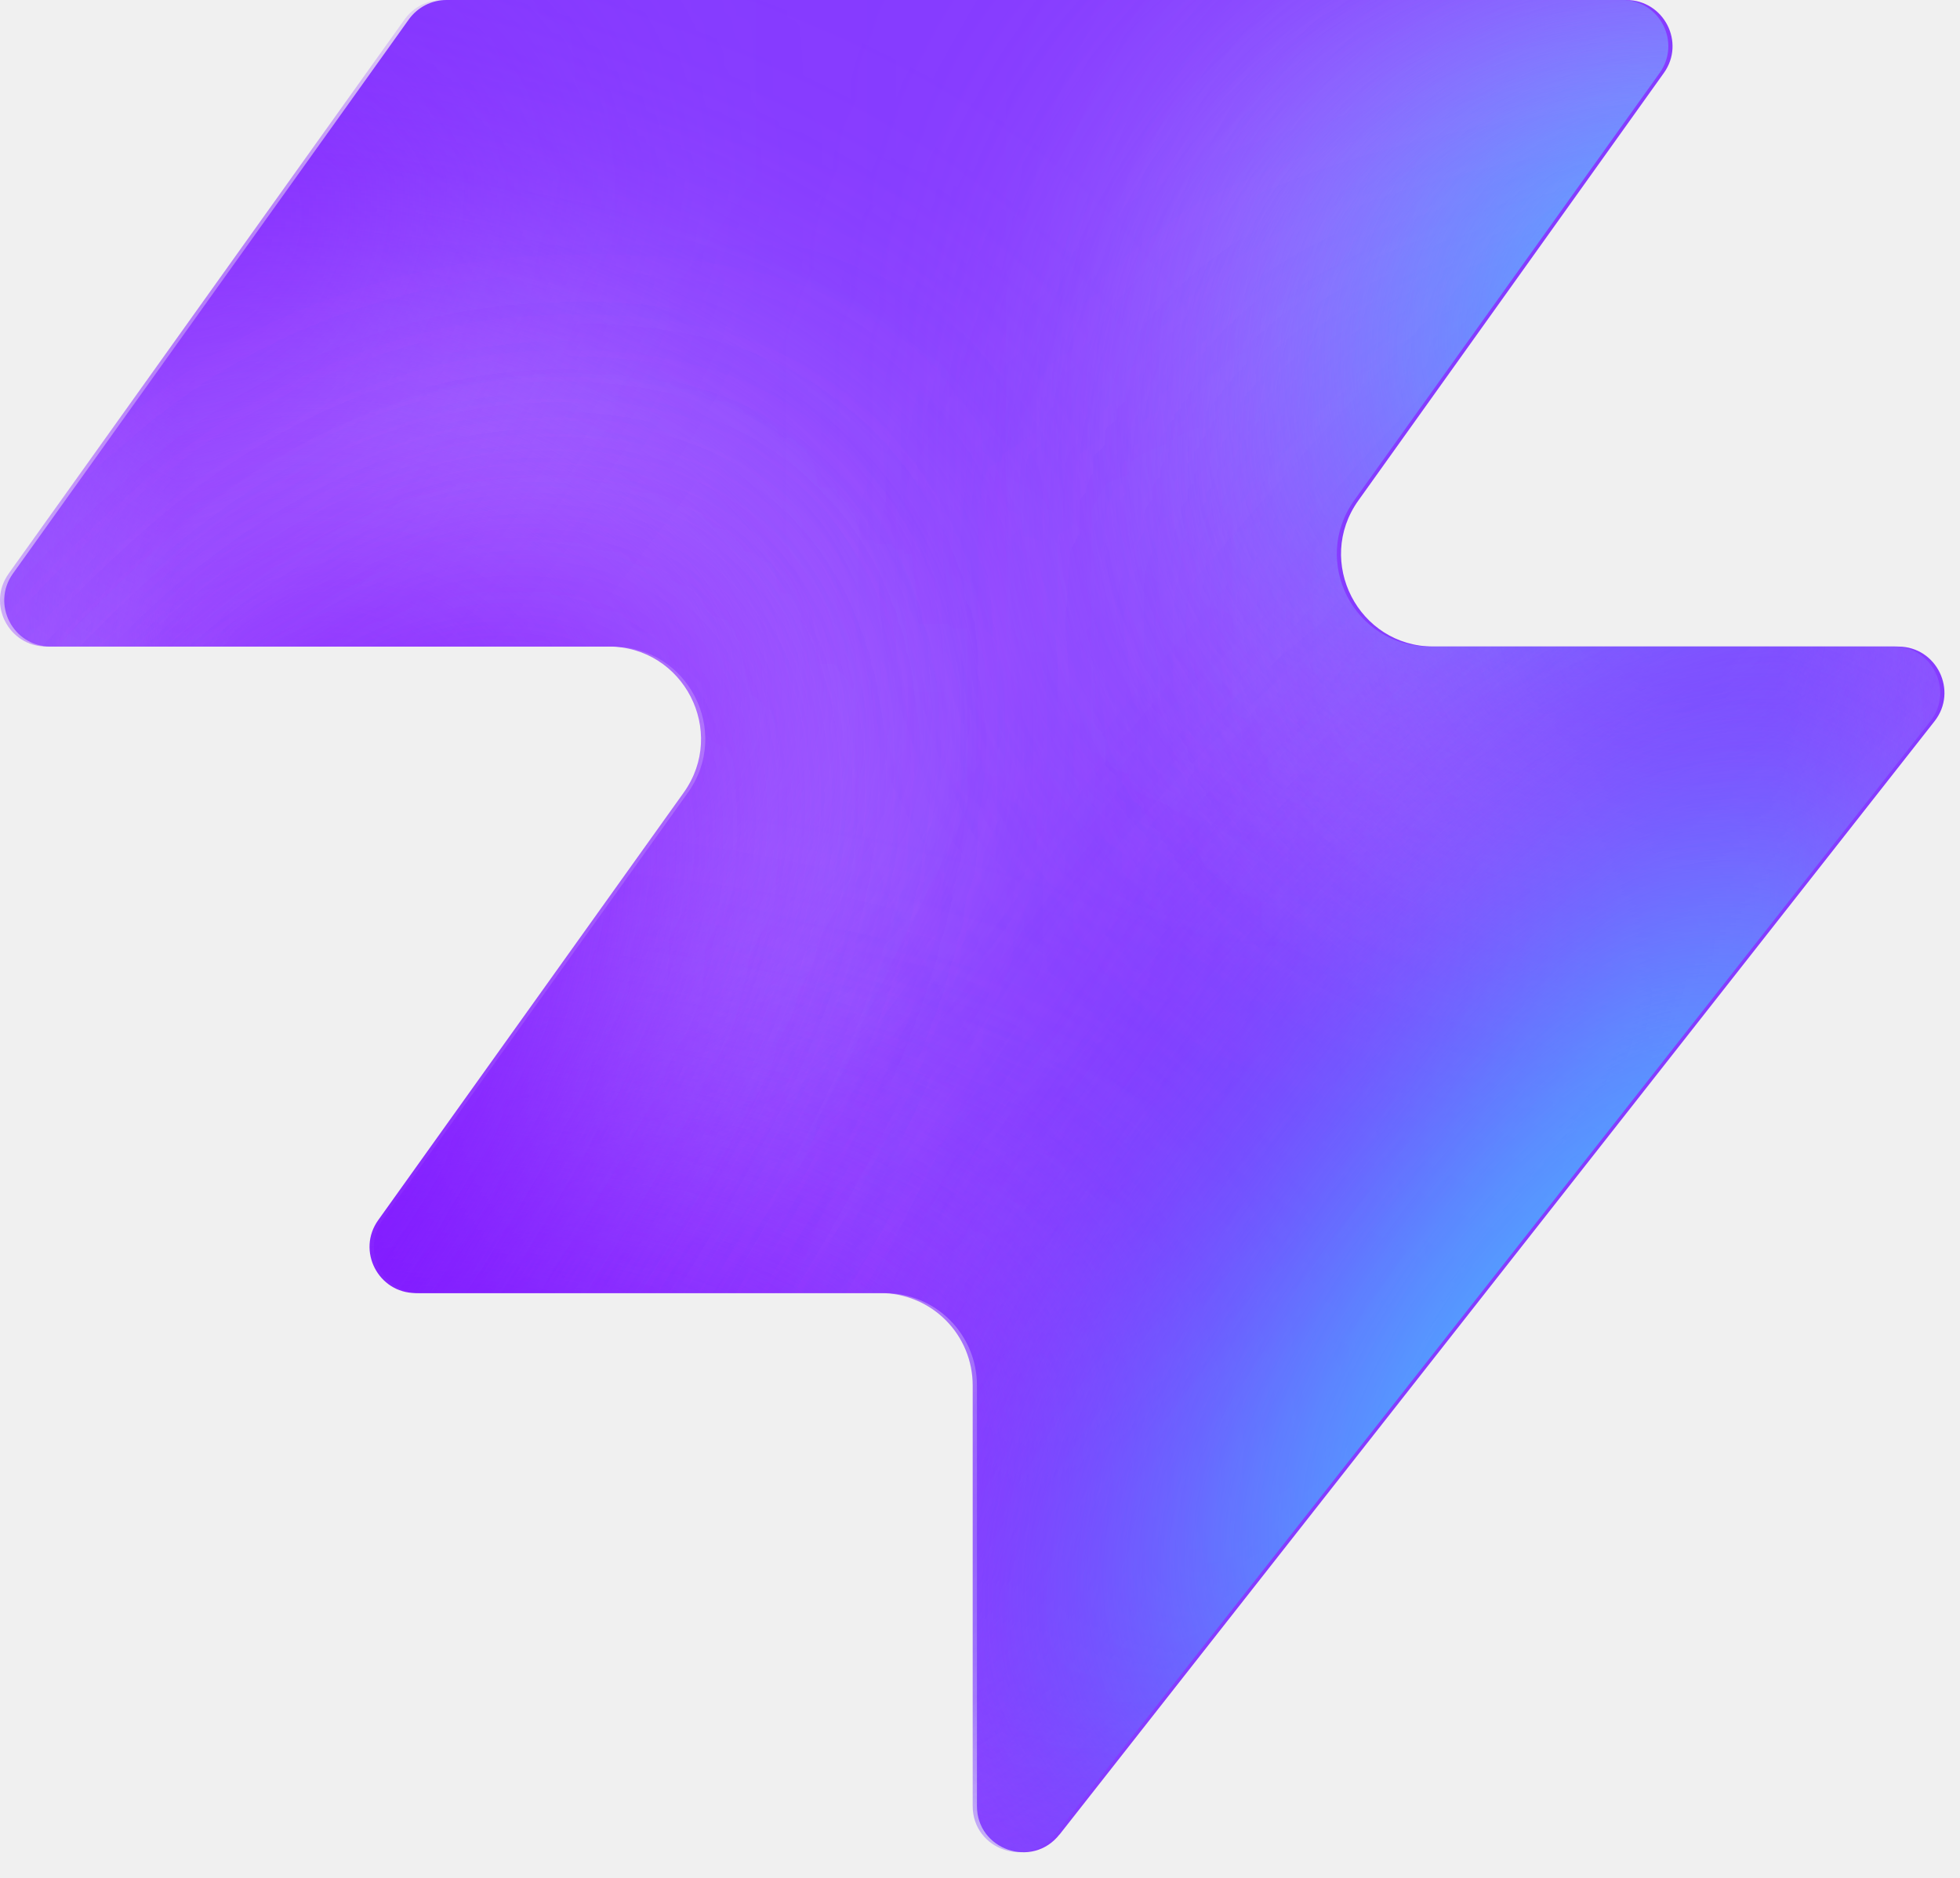
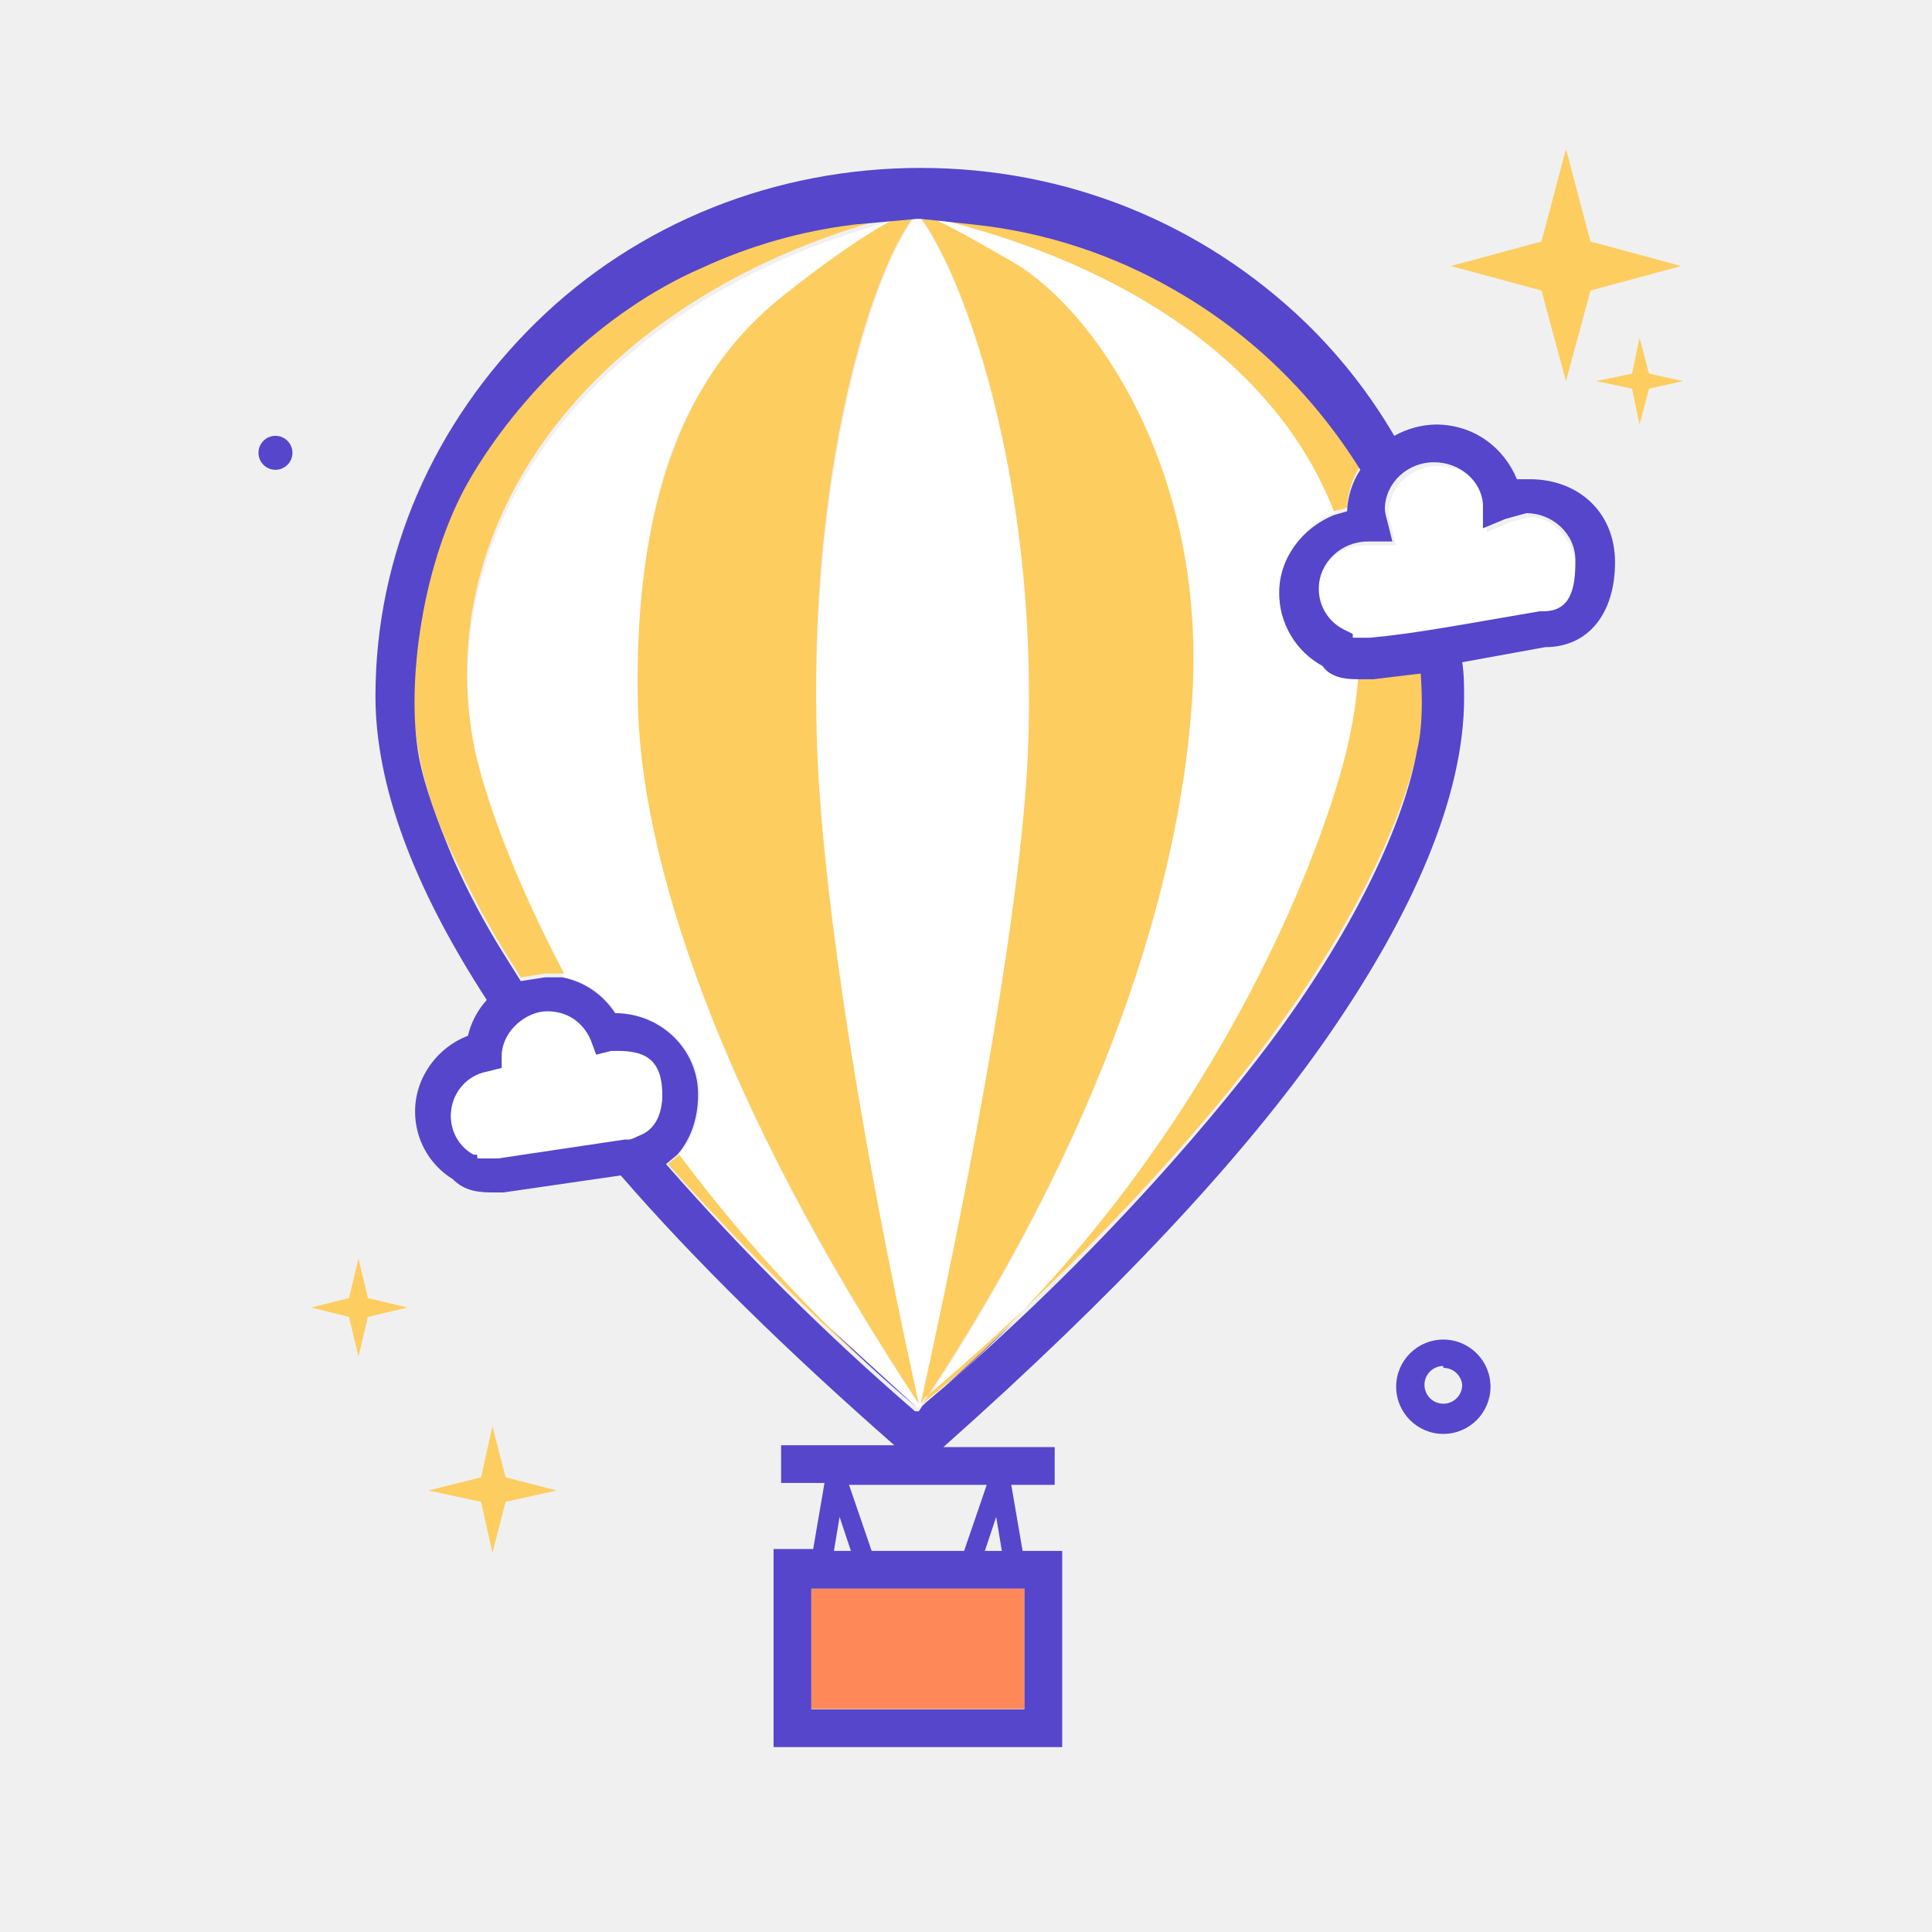
- <svg xmlns="http://www.w3.org/2000/svg" width="48" height="46" fill="none" viewBox="0 0 48 46">
-   <path fill="#863bff" d="M25.946 44.938c-.664.845-2.021.375-2.021-.698V33.937a2.26 2.26 0 0 0-2.262-2.262H10.287c-.92 0-1.456-1.04-.92-1.788l7.48-10.471c1.07-1.497 0-3.578-1.842-3.578H1.237c-.92 0-1.456-1.04-.92-1.788L10.013.474c.214-.297.556-.474.92-.474h28.894c.92 0 1.456 1.04.92 1.788l-7.48 10.471c-1.07 1.498 0 3.579 1.842 3.579h11.377c.943 0 1.473 1.088.89 1.83L25.947 44.94z" style="fill:#863bff;fill:color(display-p3 .525 .23 1);fill-opacity:1" />
-   <mask id="a" width="48" height="46" x="0" y="0" maskUnits="userSpaceOnUse" style="mask-type:alpha">
-     <path fill="#000" d="M25.842 44.938c-.664.844-2.021.375-2.021-.698V33.937a2.26 2.26 0 0 0-2.262-2.262H10.183c-.92 0-1.456-1.04-.92-1.788l7.48-10.471c1.07-1.498 0-3.579-1.842-3.579H1.133c-.92 0-1.456-1.04-.92-1.787L9.91.473c.214-.297.556-.474.92-.474h28.894c.92 0 1.456 1.04.92 1.788l-7.48 10.471c-1.07 1.498 0 3.578 1.842 3.578h11.377c.943 0 1.473 1.088.89 1.832L25.843 44.94z" style="fill:#000;fill-opacity:1" />
-   </mask>
-   <g mask="url(#a)">
-     <g filter="url(#b)">
-       <ellipse cx="5.508" cy="14.704" fill="#ede6ff" rx="5.508" ry="14.704" style="fill:#ede6ff;fill:color(display-p3 .927 .903 1);fill-opacity:1" transform="matrix(.00324 1 1 -.00324 -4.47 31.516)" />
-     </g>
-     <g filter="url(#c)">
-       <ellipse cx="10.399" cy="29.851" fill="#ede6ff" rx="10.399" ry="29.851" style="fill:#ede6ff;fill:color(display-p3 .927 .903 1);fill-opacity:1" transform="matrix(.00324 1 1 -.00324 -39.328 7.883)" />
-     </g>
-     <g filter="url(#d)">
-       <ellipse cx="5.508" cy="30.487" fill="#7e14ff" rx="5.508" ry="30.487" style="fill:#7e14ff;fill:color(display-p3 .492 .077 1);fill-opacity:1" transform="rotate(89.814 -25.913 -14.639)scale(1 -1)" />
-     </g>
-     <g filter="url(#e)">
-       <ellipse cx="5.508" cy="30.599" fill="#7e14ff" rx="5.508" ry="30.599" style="fill:#7e14ff;fill:color(display-p3 .492 .077 1);fill-opacity:1" transform="rotate(89.814 -32.644 -3.334)scale(1 -1)" />
-     </g>
-     <g filter="url(#f)">
-       <ellipse cx="5.508" cy="30.599" fill="#7e14ff" rx="5.508" ry="30.599" style="fill:#7e14ff;fill:color(display-p3 .492 .077 1);fill-opacity:1" transform="matrix(.00324 1 1 -.00324 -34.34 30.47)" />
-     </g>
-     <g filter="url(#g)">
-       <ellipse cx="14.072" cy="22.078" fill="#ede6ff" rx="14.072" ry="22.078" style="fill:#ede6ff;fill:color(display-p3 .927 .903 1);fill-opacity:1" transform="rotate(93.35 24.506 48.493)scale(-1 1)" />
-     </g>
-     <g filter="url(#h)">
-       <ellipse cx="3.47" cy="21.501" fill="#7e14ff" rx="3.47" ry="21.501" style="fill:#7e14ff;fill:color(display-p3 .492 .077 1);fill-opacity:1" transform="rotate(89.009 28.708 47.59)scale(-1 1)" />
-     </g>
-     <g filter="url(#i)">
-       <ellipse cx="3.47" cy="21.501" fill="#7e14ff" rx="3.47" ry="21.501" style="fill:#7e14ff;fill:color(display-p3 .492 .077 1);fill-opacity:1" transform="rotate(89.009 28.708 47.59)scale(-1 1)" />
-     </g>
-     <g filter="url(#j)">
-       <ellipse cx=".387" cy="8.972" fill="#7e14ff" rx="4.407" ry="29.108" style="fill:#7e14ff;fill:color(display-p3 .492 .077 1);fill-opacity:1" transform="rotate(39.51 .387 8.972)" />
-     </g>
-     <g filter="url(#k)">
-       <ellipse cx="47.523" cy="-6.092" fill="#7e14ff" rx="4.407" ry="29.108" style="fill:#7e14ff;fill:color(display-p3 .492 .077 1);fill-opacity:1" transform="rotate(37.892 47.523 -6.092)" />
-     </g>
-     <g filter="url(#l)">
-       <ellipse cx="41.412" cy="6.333" fill="#47bfff" rx="5.971" ry="9.665" style="fill:#47bfff;fill:color(display-p3 .28 .748 1);fill-opacity:1" transform="rotate(37.892 41.412 6.333)" />
-     </g>
-     <g filter="url(#m)">
-       <ellipse cx="-1.879" cy="38.332" fill="#7e14ff" rx="4.407" ry="29.108" style="fill:#7e14ff;fill:color(display-p3 .492 .077 1);fill-opacity:1" transform="rotate(37.892 -1.88 38.332)" />
-     </g>
-     <g filter="url(#n)">
-       <ellipse cx="-1.879" cy="38.332" fill="#7e14ff" rx="4.407" ry="29.108" style="fill:#7e14ff;fill:color(display-p3 .492 .077 1);fill-opacity:1" transform="rotate(37.892 -1.88 38.332)" />
-     </g>
-     <g filter="url(#o)">
-       <ellipse cx="35.651" cy="29.907" fill="#7e14ff" rx="4.407" ry="29.108" style="fill:#7e14ff;fill:color(display-p3 .492 .077 1);fill-opacity:1" transform="rotate(37.892 35.651 29.907)" />
-     </g>
-     <g filter="url(#p)">
-       <ellipse cx="38.418" cy="32.4" fill="#47bfff" rx="5.971" ry="15.297" style="fill:#47bfff;fill:color(display-p3 .28 .748 1);fill-opacity:1" transform="rotate(37.892 38.418 32.4)" />
-     </g>
+ <svg xmlns="http://www.w3.org/2000/svg" viewBox="0 0 1024 1024" class="icon" version="1.1" fill="#000000">
+   <g id="SVGRepo_bgCarrier" stroke-width="0" />
+   <g id="SVGRepo_tracerCarrier" stroke-linecap="round" stroke-linejoin="round" />
+   <g id="SVGRepo_iconCarrier">
+     <path d="M817 154l-48-13 48-13 13-49 13 49 48 13-48 13-13 48-13-48zM865 206l-19-4 19-4 4-19 5 19 18 4-18 4-5 19-4-19z" fill="#FDCD60" />
+     <path d="M185 698l-20-5 20-5 5-21 5 21 21 5-21 5-5 21-5-21z" fill="#FDCD60" />
+     <path d="M146 240m-9 0a9 9 0 1 0 18 0 9 9 0 1 0-18 0Z" fill="#5546CB" />
+     <path d="M255 796l-28-6 28-7 6-27 7 27 27 7-27 6-7 27-6-27z" fill="#FDCD60" />
+     <path d="M765 760a25 25 0 1 1 25-25 25 25 0 0 1-25 25z m0-36a10 10 0 1 0 10 10 10 10 0 0 0-10-9z" fill="#5546CB" />
+     <path d="M263 565a25 25 0 0 1-1-5c0-14 12-26 27-26s25 10 27 23l11-3c15 0 27 11 27 26s-6 26-21 26l-67 11c-10 1-13 0-14-3a26 26 0 0 1-15-23c0-14 12-26 27-26z" fill="#FFFFFF" />
+     <path d="M485 115c-23 30-56 137-52 280 2 63 17 183 54 350h1c37-167 55-287 57-350 5-144-35-251-58-280h-2zM517 117c40 6 76 17 107 35a269 269 0 0 0-107-35zM266 502a465 465 0 0 1-25-47 406 406 0 0 0 25 47zM486 746zM373 140c24-11 51-18 81-23a270 270 0 0 0-81 23z" fill="#FFFFFF" />
+     <path d="M493 115h-1c6 2 19 9 45 24 43 25 101 110 95 229-5 85-37 216-142 376l46-43c123-124 171-266 180-309a253 253 0 0 0 5-34c-7 0-14-1-18-7a44 44 0 0 1-23-39c0-19 12-35 29-41-32-77-111-131-216-156zM440 704l46 42h2C381 585 340 457 339 372c-2-129 30-176 78-214s57-40 65-43h-1c-165 41-254 164-229 286 4 21 19 64 47 117a43 43 0 0 1 28 19c24 0 44 19 44 43 0 13-4 24-11 32a816 816 0 0 0 80 92z" fill="#FFFFFF" />
+     <path d="M491 115zM490 744c17-14 32-28 47-43l-46 43zM488 746zM486 115zM484 114zM488 746zM486 746l-46-42q21 21 46 42zM487 746z" fill="#5546CB" />
+     <path d="M720 358a253 253 0 0 1-5 34c-9 43-57 184-179 309-14 15-30 29-47 43 106-160 138-291 143-376 7-119-52-204-95-229-26-15-39-22-45-24h1c105 25 184 79 214 156l7-2a43 43 0 0 1 7-22c-25-41-58-73-98-95s-67-29-107-35l-28-3h-1c23 30 63 137 58 280-2 63-20 182-57 350h-1c-37-168-52-287-54-350-5-144 29-251 52-280h1l-33 3c-30 4-56 12-81 23-53 23-93 61-123 112s-34 107-27 147c3 17 9 36 19 56a465 465 0 0 0 25 47l10 16 13-2h10c-28-53-42-95-47-117-26-122 63-245 228-286h1c-8 3-27 13-65 43s-80 85-78 214c1 85 43 213 149 374h1l2-3c96-81 163-162 189-199 39-54 65-108 73-148 2-12 3-27 2-44l-25 3zM486 746q-25-21-46-42a816 816 0 0 1-80-92l-6 5a1333 1333 0 0 0 132 129z" fill="#FDCD60" />
+     <path d="M430 842h113v63.81H430z" fill="#FF8859" />
+     <path d="M811 274l-11 3-12 5v-13c-1-13-12-22-26-22s-26 11-26 25a24 24 0 0 0 1 5l3 12h-16c-14 0-26 11-26 25a24 24 0 0 0 14 22l4 2v2h9c23-2 49-7 90-14h2c15 0 18-13 18-25s-10-27-24-27z" fill="#FFFFFF" />
+     <path d="M811 254h-7c-7-17-23-29-43-29a47 47 0 0 0-22 6 282 282 0 0 0-47-60c-55-53-127-82-204-82s-150 29-204 82-85 123-85 198c0 47 20 101 59 161a43 43 0 0 0-10 19c-16 6-28 22-28 40a42 42 0 0 0 20 36c5 5 11 7 20 7h7l62-9c39 45 88 93 145 143h-60v20h23l-6 35h-21v105h153V822h-21l-6-35h23v-20h-59c90-80 159-153 204-218s72-127 72-179c0-6 0-13-1-19l44-8c23 0 37-18 37-45s-20-44-45-44zM264 614h-11v-2h-2a23 23 0 0 1-12-20c0-11 8-20 19-23l8-2v-8c1-12 11-22 24-22s19 6 23 15l3 8 8-2h3c13 0 24 10 24 23s-13 23-18 23h-2z m181 190l6 18h-9z m98 38v64H430v-64z m-12-20h-9l6-18z m-8-35l-12 35h-49l-12-35z m228-389c-7 39-33 93-73 148-27 37-93 118-189 199l-2 3h-2a1333 1333 0 0 1-132-131l6-5c7-8 11-19 11-32 0-24-20-43-44-43a43 43 0 0 0-28-19h-9l-13 2-10-16a406 406 0 0 1-25-47c-9-21-16-40-19-56-7-39 2-104 27-147s70-89 123-112a270 270 0 0 1 81-23l33-3h2l28 3a269 269 0 0 1 107 35c40 23 73 55 98 95a43 43 0 0 0-7 22l-7 2c-17 7-29 23-29 41a44 44 0 0 0 23 39c4 6 12 7 18 7h9l25-3c1 14 1 29-2 41z m67-74h-2c-41 7-67 12-90 14h-9v-2l-4-2a24 24 0 0 1-14-22c0-14 12-25 26-25h13l-3-12a24 24 0 0 1-1-5c0-14 12-25 26-25s25 10 26 22v13l12-5 11-3c14 0 26 11 26 25s-2 27-17 27z" fill="#5546CB" />
+     <path d="M332 603h1c5 0 18-3 18-23s-11-23-24-23h-3l-8 2-3-8c-4-9-12-15-23-15s-23 10-24 22v8l-8 2c-11 2-19 12-19 23a23 23 0 0 0 12 20h2v2h11l67-10z" fill="#FFFFFF" />
  </g>
-   <defs>
-     <filter id="b" width="60.045" height="41.654" x="-19.77" y="16.149" color-interpolation-filters="sRGB" filterUnits="userSpaceOnUse">
-       <feFlood flood-opacity="0" result="BackgroundImageFix" />
-       <feBlend in="SourceGraphic" in2="BackgroundImageFix" result="shape" />
-       <feGaussianBlur result="effect1_foregroundBlur_2002_17158" stdDeviation="7.659" />
-     </filter>
-     <filter id="c" width="90.34" height="51.437" x="-54.613" y="-7.533" color-interpolation-filters="sRGB" filterUnits="userSpaceOnUse">
-       <feFlood flood-opacity="0" result="BackgroundImageFix" />
-       <feBlend in="SourceGraphic" in2="BackgroundImageFix" result="shape" />
-       <feGaussianBlur result="effect1_foregroundBlur_2002_17158" stdDeviation="7.659" />
-     </filter>
-     <filter id="d" width="79.355" height="29.4" x="-49.64" y="2.03" color-interpolation-filters="sRGB" filterUnits="userSpaceOnUse">
-       <feFlood flood-opacity="0" result="BackgroundImageFix" />
-       <feBlend in="SourceGraphic" in2="BackgroundImageFix" result="shape" />
-       <feGaussianBlur result="effect1_foregroundBlur_2002_17158" stdDeviation="4.596" />
-     </filter>
-     <filter id="e" width="79.579" height="29.4" x="-45.045" y="20.029" color-interpolation-filters="sRGB" filterUnits="userSpaceOnUse">
-       <feFlood flood-opacity="0" result="BackgroundImageFix" />
-       <feBlend in="SourceGraphic" in2="BackgroundImageFix" result="shape" />
-       <feGaussianBlur result="effect1_foregroundBlur_2002_17158" stdDeviation="4.596" />
-     </filter>
-     <filter id="f" width="79.579" height="29.4" x="-43.513" y="21.178" color-interpolation-filters="sRGB" filterUnits="userSpaceOnUse">
-       <feFlood flood-opacity="0" result="BackgroundImageFix" />
-       <feBlend in="SourceGraphic" in2="BackgroundImageFix" result="shape" />
-       <feGaussianBlur result="effect1_foregroundBlur_2002_17158" stdDeviation="4.596" />
-     </filter>
-     <filter id="g" width="74.749" height="58.852" x="15.756" y="-17.901" color-interpolation-filters="sRGB" filterUnits="userSpaceOnUse">
-       <feFlood flood-opacity="0" result="BackgroundImageFix" />
-       <feBlend in="SourceGraphic" in2="BackgroundImageFix" result="shape" />
-       <feGaussianBlur result="effect1_foregroundBlur_2002_17158" stdDeviation="7.659" />
-     </filter>
-     <filter id="h" width="61.377" height="25.362" x="23.548" y="2.284" color-interpolation-filters="sRGB" filterUnits="userSpaceOnUse">
-       <feFlood flood-opacity="0" result="BackgroundImageFix" />
-       <feBlend in="SourceGraphic" in2="BackgroundImageFix" result="shape" />
-       <feGaussianBlur result="effect1_foregroundBlur_2002_17158" stdDeviation="4.596" />
-     </filter>
-     <filter id="i" width="61.377" height="25.362" x="23.548" y="2.284" color-interpolation-filters="sRGB" filterUnits="userSpaceOnUse">
-       <feFlood flood-opacity="0" result="BackgroundImageFix" />
-       <feBlend in="SourceGraphic" in2="BackgroundImageFix" result="shape" />
-       <feGaussianBlur result="effect1_foregroundBlur_2002_17158" stdDeviation="4.596" />
-     </filter>
-     <filter id="j" width="56.045" height="63.649" x="-27.636" y="-22.853" color-interpolation-filters="sRGB" filterUnits="userSpaceOnUse">
-       <feFlood flood-opacity="0" result="BackgroundImageFix" />
-       <feBlend in="SourceGraphic" in2="BackgroundImageFix" result="shape" />
-       <feGaussianBlur result="effect1_foregroundBlur_2002_17158" stdDeviation="4.596" />
-     </filter>
-     <filter id="k" width="54.814" height="64.646" x="20.116" y="-38.415" color-interpolation-filters="sRGB" filterUnits="userSpaceOnUse">
-       <feFlood flood-opacity="0" result="BackgroundImageFix" />
-       <feBlend in="SourceGraphic" in2="BackgroundImageFix" result="shape" />
-       <feGaussianBlur result="effect1_foregroundBlur_2002_17158" stdDeviation="4.596" />
-     </filter>
-     <filter id="l" width="33.541" height="35.313" x="24.641" y="-11.323" color-interpolation-filters="sRGB" filterUnits="userSpaceOnUse">
-       <feFlood flood-opacity="0" result="BackgroundImageFix" />
-       <feBlend in="SourceGraphic" in2="BackgroundImageFix" result="shape" />
-       <feGaussianBlur result="effect1_foregroundBlur_2002_17158" stdDeviation="4.596" />
-     </filter>
-     <filter id="m" width="54.814" height="64.646" x="-29.286" y="6.009" color-interpolation-filters="sRGB" filterUnits="userSpaceOnUse">
-       <feFlood flood-opacity="0" result="BackgroundImageFix" />
-       <feBlend in="SourceGraphic" in2="BackgroundImageFix" result="shape" />
-       <feGaussianBlur result="effect1_foregroundBlur_2002_17158" stdDeviation="4.596" />
-     </filter>
-     <filter id="n" width="54.814" height="64.646" x="-29.286" y="6.009" color-interpolation-filters="sRGB" filterUnits="userSpaceOnUse">
-       <feFlood flood-opacity="0" result="BackgroundImageFix" />
-       <feBlend in="SourceGraphic" in2="BackgroundImageFix" result="shape" />
-       <feGaussianBlur result="effect1_foregroundBlur_2002_17158" stdDeviation="4.596" />
-     </filter>
-     <filter id="o" width="54.814" height="64.646" x="8.244" y="-2.416" color-interpolation-filters="sRGB" filterUnits="userSpaceOnUse">
-       <feFlood flood-opacity="0" result="BackgroundImageFix" />
-       <feBlend in="SourceGraphic" in2="BackgroundImageFix" result="shape" />
-       <feGaussianBlur result="effect1_foregroundBlur_2002_17158" stdDeviation="4.596" />
-     </filter>
-     <filter id="p" width="39.409" height="43.623" x="18.713" y="10.588" color-interpolation-filters="sRGB" filterUnits="userSpaceOnUse">
-       <feFlood flood-opacity="0" result="BackgroundImageFix" />
-       <feBlend in="SourceGraphic" in2="BackgroundImageFix" result="shape" />
-       <feGaussianBlur result="effect1_foregroundBlur_2002_17158" stdDeviation="4.596" />
-     </filter>
-   </defs>
</svg>
